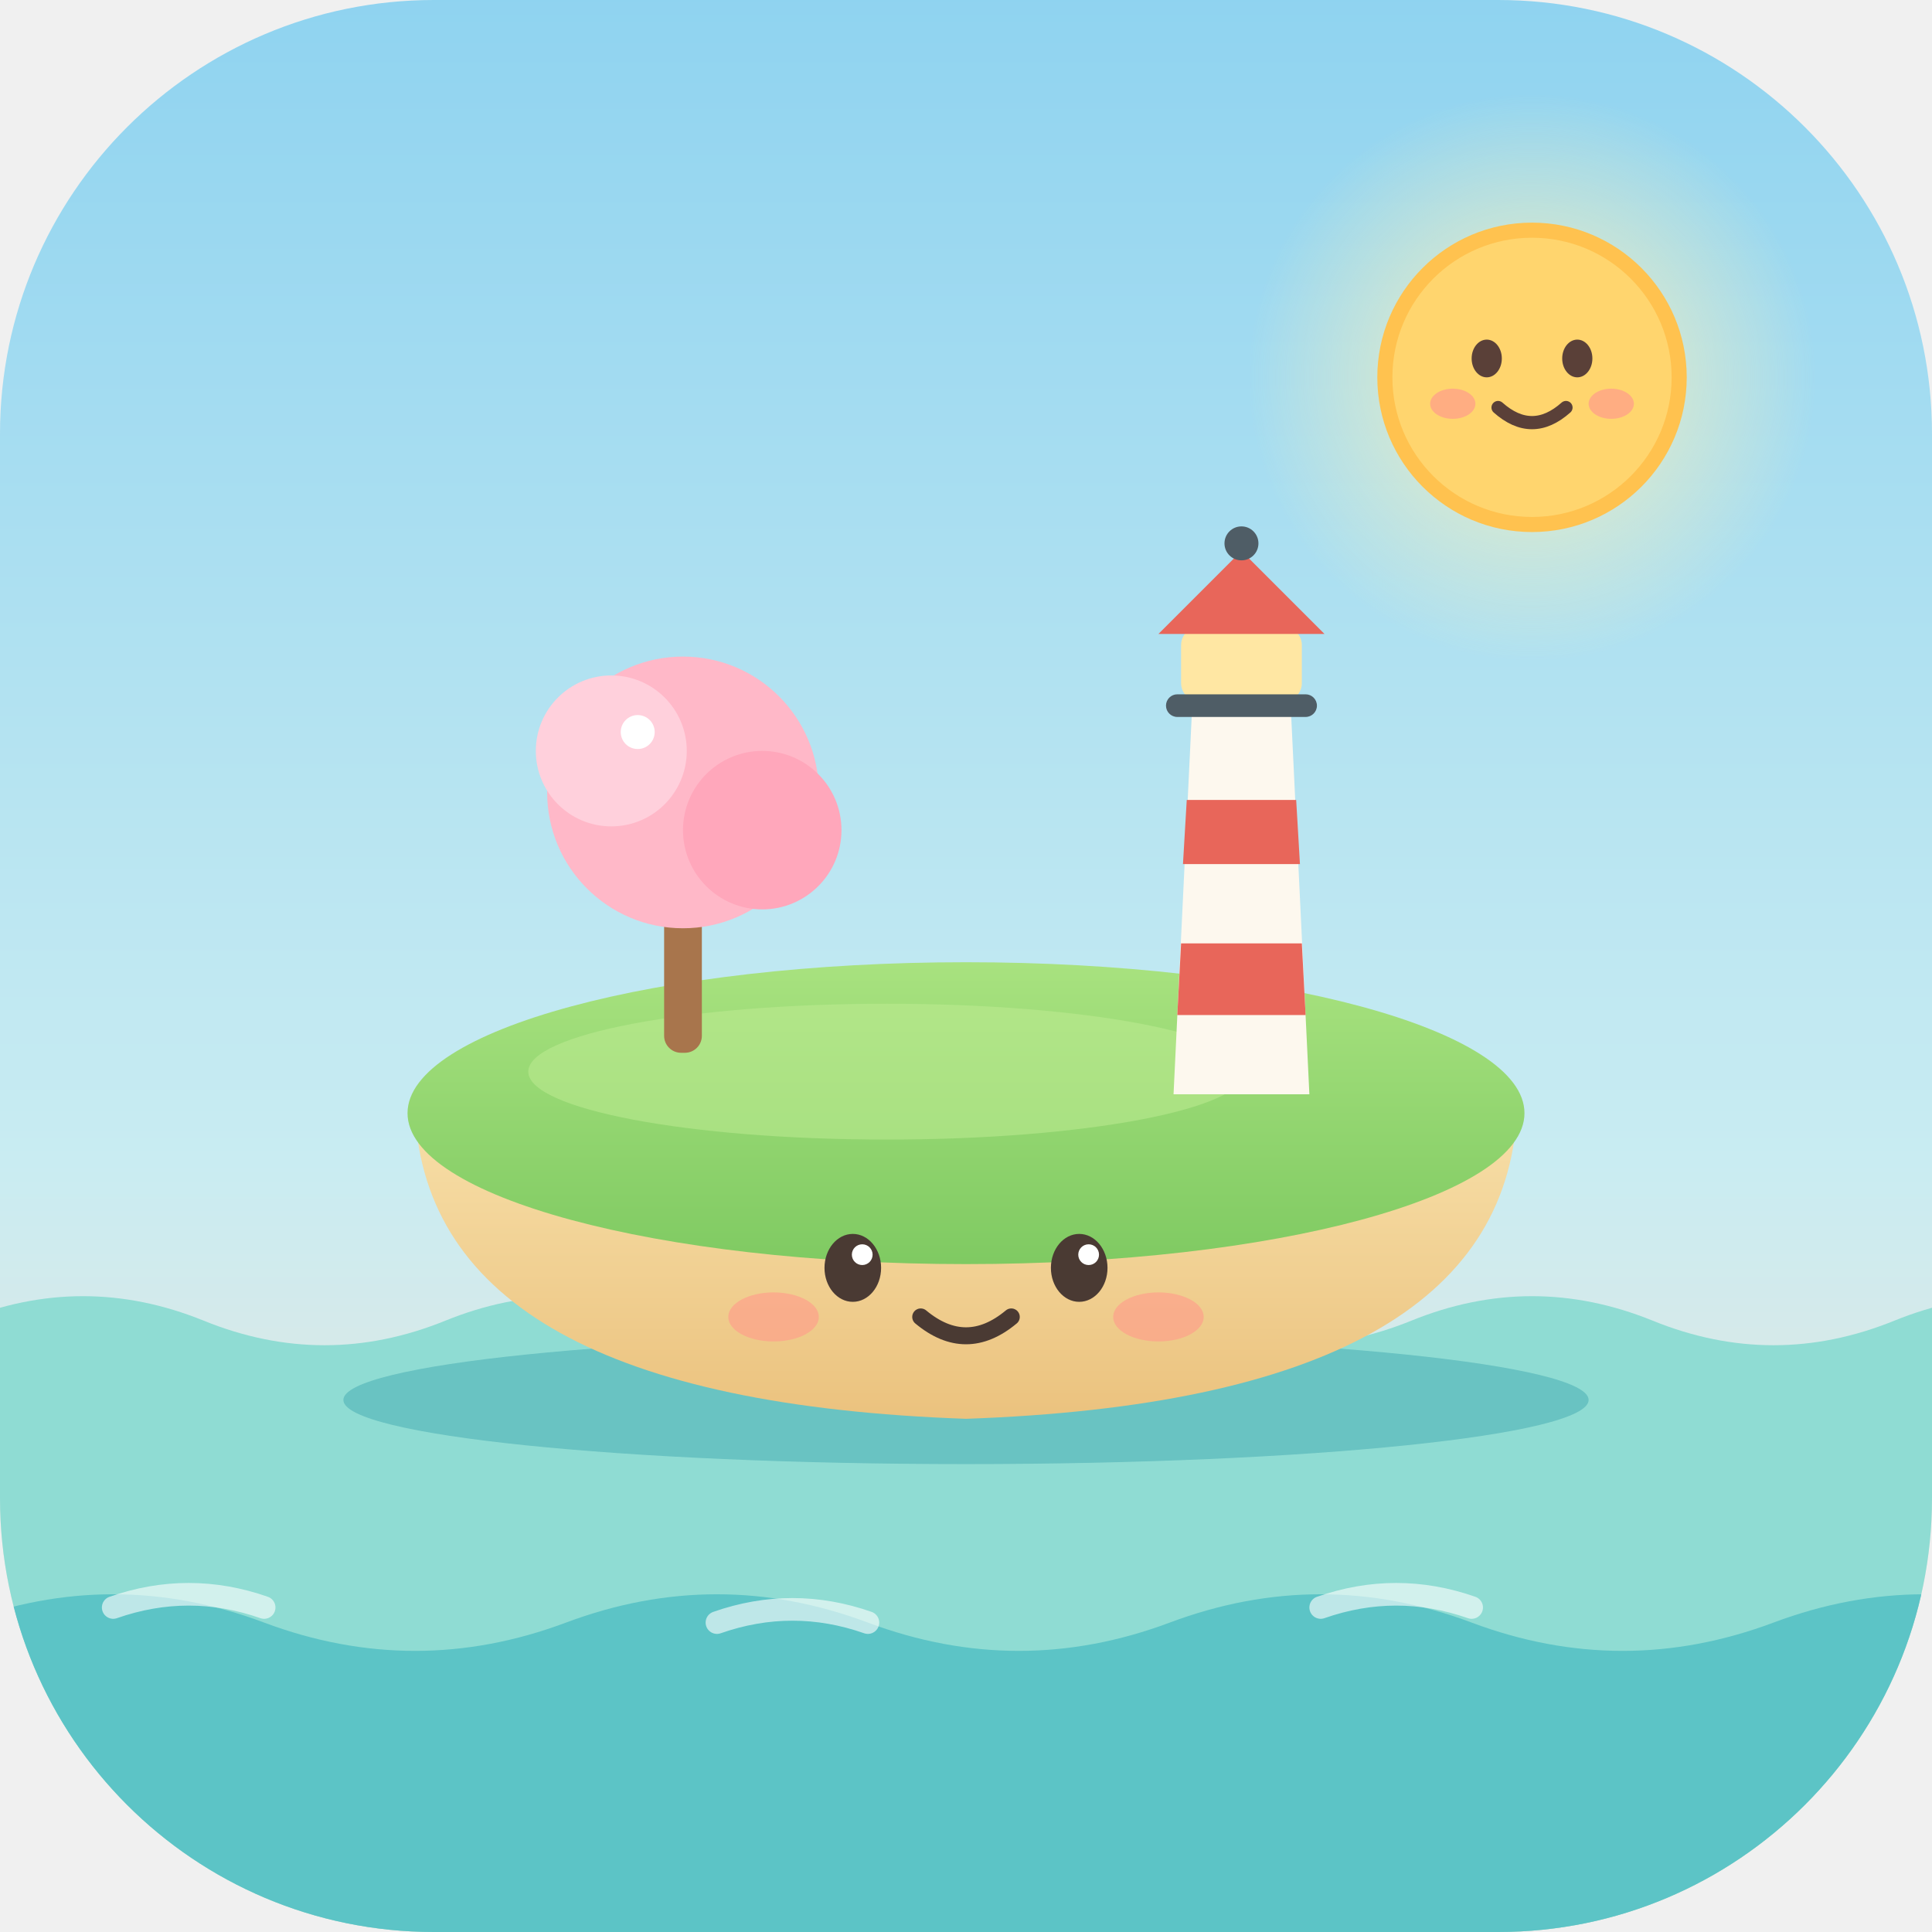
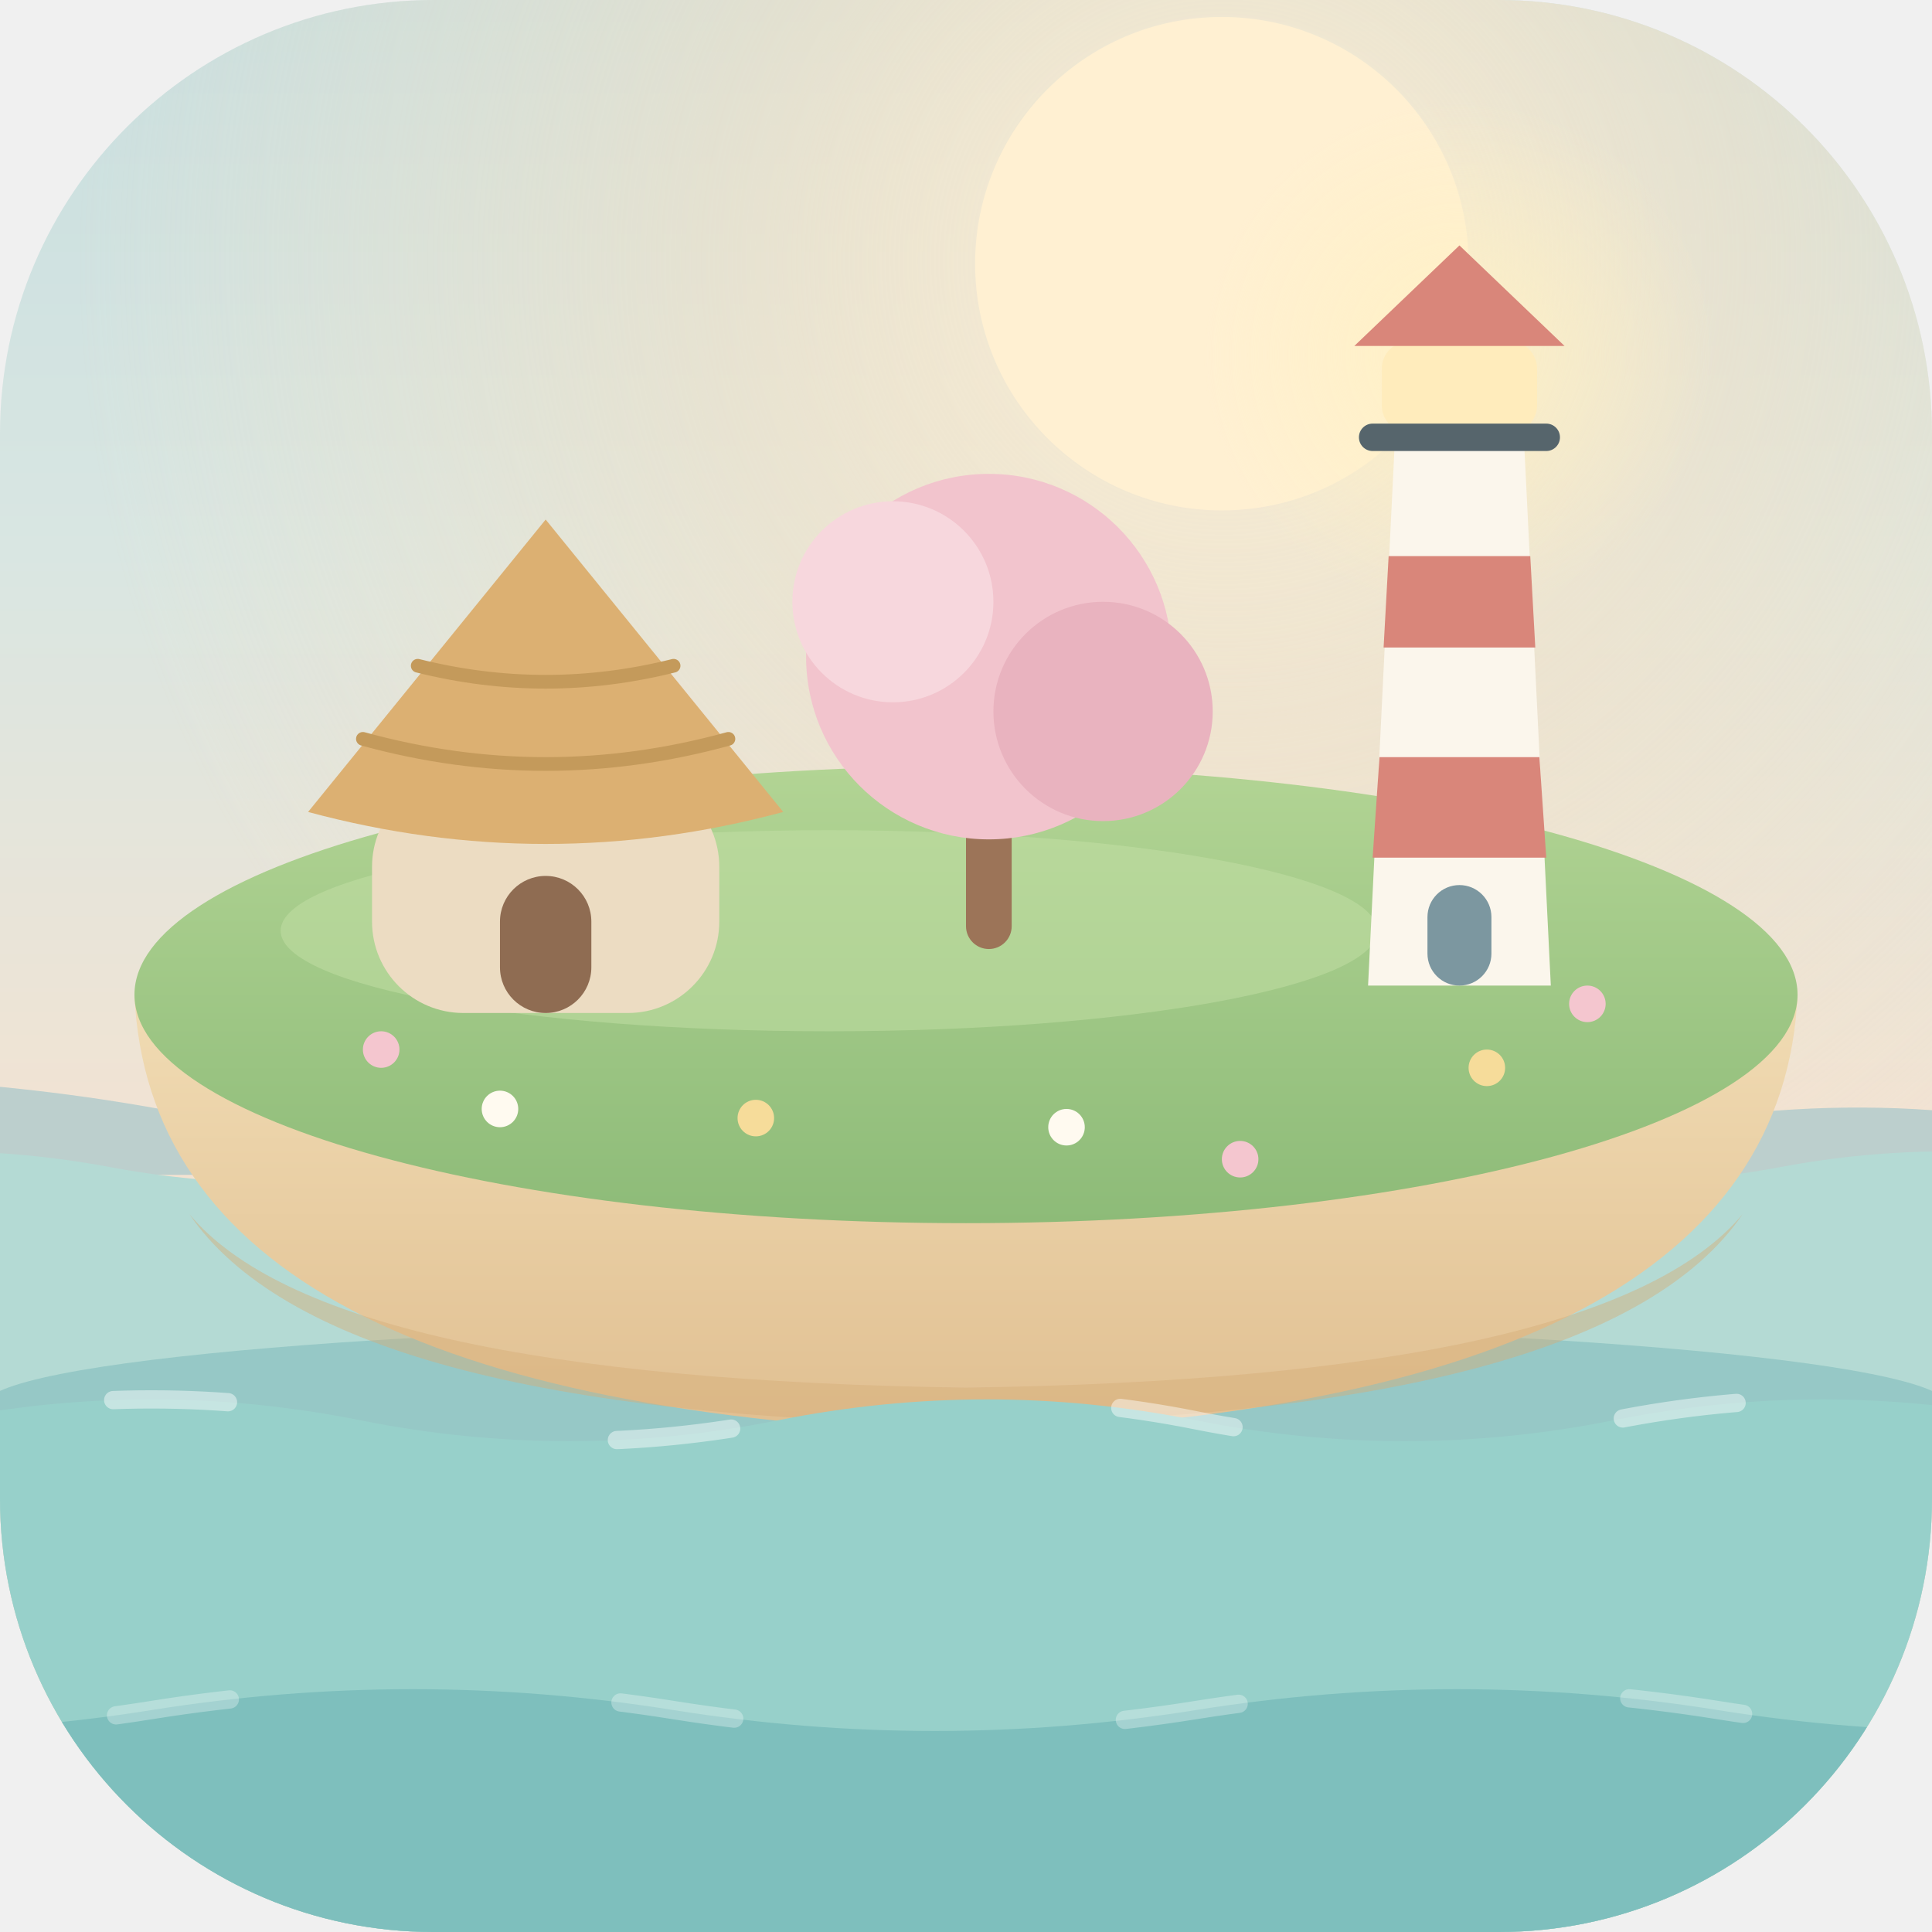
- <svg xmlns="http://www.w3.org/2000/svg" viewBox="0 0 1024 1024">
+ <svg xmlns="http://www.w3.org/2000/svg" viewBox="142 250 740 740">
  <clipPath id="round">
-     <rect width="1024" height="1024" rx="230" />
+     <rect x="142" y="250" width="740" height="740" rx="166" />
  </clipPath>
  <g clip-path="url(#round)">
    <defs>
      <linearGradient id="sky" x1="0" y1="0" x2="0" y2="1">
-         <stop offset="0" stop-color="#8fd3f0" />
-         <stop offset=".6" stop-color="#c9ecf2" />
-         <stop offset="1" stop-color="#ffe2cf" />
+         <stop offset="0" stop-color="#b3d5dc" />
+         <stop offset=".45" stop-color="#d9e6e2" />
+         <stop offset=".68" stop-color="#f3e3d2" />
+         <stop offset=".8" stop-color="#f4d3bd" />
      </linearGradient>
+       <radialGradient id="glow">
+         <stop offset="0" stop-color="#fff1d6" stop-opacity=".95" />
+         <stop offset=".45" stop-color="#fbe2c2" stop-opacity=".5" />
+         <stop offset="1" stop-color="#fbe2c2" stop-opacity="0" />
+       </radialGradient>
+       <radialGradient id="lamp">
+         <stop offset="0" stop-color="#fff1c4" stop-opacity=".9" />
+         <stop offset="1" stop-color="#fff1c4" stop-opacity="0" />
+       </radialGradient>
      <linearGradient id="grass" x1="0" y1="0" x2="0" y2="1">
-         <stop offset="0" stop-color="#a8e27f" />
-         <stop offset="1" stop-color="#7fca62" />
+         <stop offset="0" stop-color="#b2d494" />
+         <stop offset="1" stop-color="#8dbb78" />
      </linearGradient>
      <linearGradient id="sand" x1="0" y1="0" x2="0" y2="1">
-         <stop offset="0" stop-color="#f7dfa8" />
-         <stop offset="1" stop-color="#ebc27e" />
+         <stop offset="0" stop-color="#f1dcb4" />
+         <stop offset="1" stop-color="#e0bf91" />
      </linearGradient>
-       <radialGradient id="glow">
-         <stop offset="0" stop-color="#fff2b8" stop-opacity=".9" />
-         <stop offset="1" stop-color="#fff2b8" stop-opacity="0" />
-       </radialGradient>
    </defs>
-     <rect width="1024" height="1024" rx="230" fill="url(#sky)" />
-     <g id="art">
-       <circle cx="812" cy="200" r="150" fill="url(#glow)" />
-       <circle cx="812" cy="200" r="78" fill="#ffd56e" stroke="#ffc24f" stroke-width="8" />
-       <ellipse cx="788" cy="190" rx="8" ry="10" fill="#5a4038" />
-       <ellipse cx="836" cy="190" rx="8" ry="10" fill="#5a4038" />
-       <path d="M794 216 Q812 232 830 216" fill="none" stroke="#5a4038" stroke-width="7" stroke-linecap="round" />
-       <ellipse cx="770" cy="214" rx="12" ry="8" fill="#ff9d8a" opacity=".7" />
-       <ellipse cx="854" cy="214" rx="12" ry="8" fill="#ff9d8a" opacity=".7" />
-       <path d="M-20 700 q64 -26 128 0 t128 0 t128 0 t128 0 t128 0 t128 0 t128 0 t128 0 t128 0 V1100 H-20Z" fill="#8fdcd3" />
-       <ellipse cx="512" cy="742" rx="330" ry="34" fill="#3aa3ac" opacity=".45" />
-       <path d="M220 590 Q228 742 512 752 Q796 742 804 590 Z" fill="url(#sand)" />
-       <ellipse cx="512" cy="590" rx="296" ry="80" fill="url(#grass)" />
-       <ellipse cx="470" cy="568" rx="190" ry="36" fill="#bdeb92" opacity=".55" />
-       <ellipse cx="452" cy="672" rx="15" ry="18" fill="#4a3a33" />
-       <ellipse cx="572" cy="672" rx="15" ry="18" fill="#4a3a33" />
-       <circle cx="457" cy="665" r="5.5" fill="#fff" />
-       <circle cx="577" cy="665" r="5.5" fill="#fff" />
-       <path d="M488 698 Q512 718 536 698" fill="none" stroke="#4a3a33" stroke-width="9" stroke-linecap="round" />
-       <ellipse cx="410" cy="698" rx="24" ry="13" fill="#ff9d8a" opacity=".65" />
-       <ellipse cx="614" cy="698" rx="24" ry="13" fill="#ff9d8a" opacity=".65" />
-       <rect x="352" y="438" width="20" height="120" rx="9" fill="#a8754c" />
-       <circle cx="362" cy="420" r="72" fill="#ffb8c8" />
-       <circle cx="324" cy="398" r="40" fill="#ffd0dc" />
-       <circle cx="404" cy="440" r="42" fill="#ffa7bb" />
-       <circle cx="338" cy="388" r="9" fill="#fff" />
-       <path d="M622 580 L632 372 H684 L694 580Z" fill="#fdf8ee" />
-       <path d="M626 500 H690 L692 538 H624Z M629 424 H687 L689 458 H627Z" fill="#e8665a" />
-       <rect x="626" y="332" width="64" height="40" rx="10" fill="#ffe7a3" />
-       <rect x="618" y="368" width="80" height="12" rx="6" fill="#4f5d66" />
-       <path d="M614 336 L658 292 L702 336Z" fill="#e8665a" />
-       <circle cx="658" cy="288" r="9" fill="#4f5d66" />
-       <path d="M-20 860 q80 -30 160 0 t160 0 t160 0 t160 0 t160 0 t160 0 t160 0 V1100 H-20Z" fill="#5cc4c6" />
-       <path d="M60 852 q40 -14 80 0 M380 860 q40 -14 80 0 M700 852 q40 -14 80 0" fill="none" stroke="#fff" stroke-width="12" stroke-linecap="round" opacity=".6" />
+     <rect width="1024" height="1024" fill="url(#sky)" />
+     <g class="art">
+       <g transform="translate(512 610) scale(1.75) translate(-500 -640)">
+         <circle cx="556" cy="492" r="250" fill="url(#glow)" />
+         <circle cx="556" cy="492" r="54" fill="#fff0d2" />
+       </g>
    </g>
+     <path d="M-200 700 Q20 640 210 676 Q300 662 380 700Z M700 700 Q820 662 920 680 Q1040 650 1300 700Z" fill="#bccfcd" />
+     <path d="M-200 697 q64.0 -12 128.0 0 t128.0 0 q64.0 -12 128.0 0 t128.0 0 q64.0 -12 128.0 0 t128.0 0 q64.0 -12 128.0 0 t128.0 0 q64.0 -12 128.0 0 t128.0 0 q64.0 -12 128.0 0 t128.0 0 V1100 H-200Z" fill="#b4dad4" />
+     <g class="art">
+       <g transform="translate(512 610) scale(1.75) translate(-500 -640)">
+         <ellipse cx="500" cy="742" rx="215" ry="18" fill="#4f9ea3" opacity=".3" />
+         <path d="M318 652 Q322 742 500 748 Q678 742 682 652 Z" fill="url(#sand)" />
+         <path d="M330 700 Q360 744 500 746 Q640 744 670 700 Q640 736 500 738 Q360 736 330 700Z" fill="#d5ac78" opacity=".45" />
+         <ellipse cx="500" cy="652" rx="182" ry="50" fill="url(#grass)" />
+         <ellipse cx="470" cy="638" rx="120" ry="22" fill="#c4e0a6" opacity=".5" />
+         <circle cx="372" cy="664" r="4" fill="#f4c6cf" />
+         <circle cx="398" cy="677" r="4" fill="#fffaf0" />
+         <circle cx="614" cy="668" r="4" fill="#f6dc9a" />
+         <circle cx="636" cy="654" r="4" fill="#f4c6cf" />
+         <circle cx="522" cy="681" r="4" fill="#fffaf0" />
+         <circle cx="454" cy="679" r="4" fill="#f6dc9a" />
+         <circle cx="560" cy="688" r="4" fill="#f4c6cf" />
+         <rect x="500" y="590" width="10" height="52" rx="5" fill="#9c7458" />
+         <circle cx="505" cy="578" r="40" fill="#f2c4cd" />
+         <circle cx="484" cy="566" r="22" fill="#f7d7dd" />
+         <circle cx="530" cy="590" r="24" fill="#e9b3bf" />
+         <rect x="370" y="604" width="76" height="52" rx="20" fill="#ecdcc2" />
+         <path d="M356 612 L408 548 L460 612 Q408 626 356 612Z" fill="#dcb072" />
+         <path d="M368 596 Q408 607 448 596 M380 580 Q408 587 436 580" fill="none" stroke="#c49a5b" stroke-width="3" stroke-linecap="round" />
+         <rect x="398" y="626" width="20" height="30" rx="10" fill="#8f6c52" />
+         <circle cx="608" cy="512" r="56" fill="url(#lamp)" />
+         <path d="M588 650 L594 528 H622 L628 650Z" fill="#fbf6ec" />
+         <path d="M590.5 600 H625.5 L627 622 H589Z M592.5 556 H623.5 L624.6 576 H591.4Z" fill="#d9867a" />
+         <rect x="591" y="509" width="34" height="20" rx="6" fill="#ffecbc" />
+         <rect x="586" y="527" width="44" height="6" rx="3" fill="#56656c" />
+         <path d="M585 510 L608 488 L631 510Z" fill="#d9867a" />
+         <rect x="601" y="628" width="14" height="22" rx="7" fill="#7c97a0" />
+       </g>
+     </g>
+     <path d="M-200 794 q80.0 -16 160.0 0 t160.0 0 q80.0 -16 160.0 0 t160.0 0 q80.0 -16 160.0 0 t160.0 0 q80.0 -16 160.0 0 t160.0 0 q80.0 -16 160.0 0 t160.0 0 V1100 H-200Z" fill="#97d0ca" />
+     <path d="M-200 794 q80.0 -16 160.0 0 t160.0 0 q80.0 -16 160.0 0 t160.0 0 q80.0 -16 160.0 0 t160.0 0 q80.0 -16 160.0 0 t160.0 0 q80.0 -16 160.0 0 t160.0 0" fill="none" stroke="#fff" stroke-width="7" stroke-linecap="round" stroke-dasharray="44 150" opacity=".45" />
+     <path d="M-200 905 q100.0 -16 200.0 0 t200.0 0 q100.0 -16 200.0 0 t200.0 0 q100.0 -16 200.0 0 t200.0 0 q100.0 -16 200.0 0 t200.0 0 V1100 H-200Z" fill="#7ebfbd" />
+     <path d="M-200 905 q100.0 -16 200.0 0 t200.0 0 q100.0 -16 200.0 0 t200.0 0 q100.0 -16 200.0 0 t200.0 0 q100.0 -16 200.0 0 t200.0 0" fill="none" stroke="#fff" stroke-width="7" stroke-linecap="round" stroke-dasharray="44 150" opacity=".3" />
  </g>
</svg>
